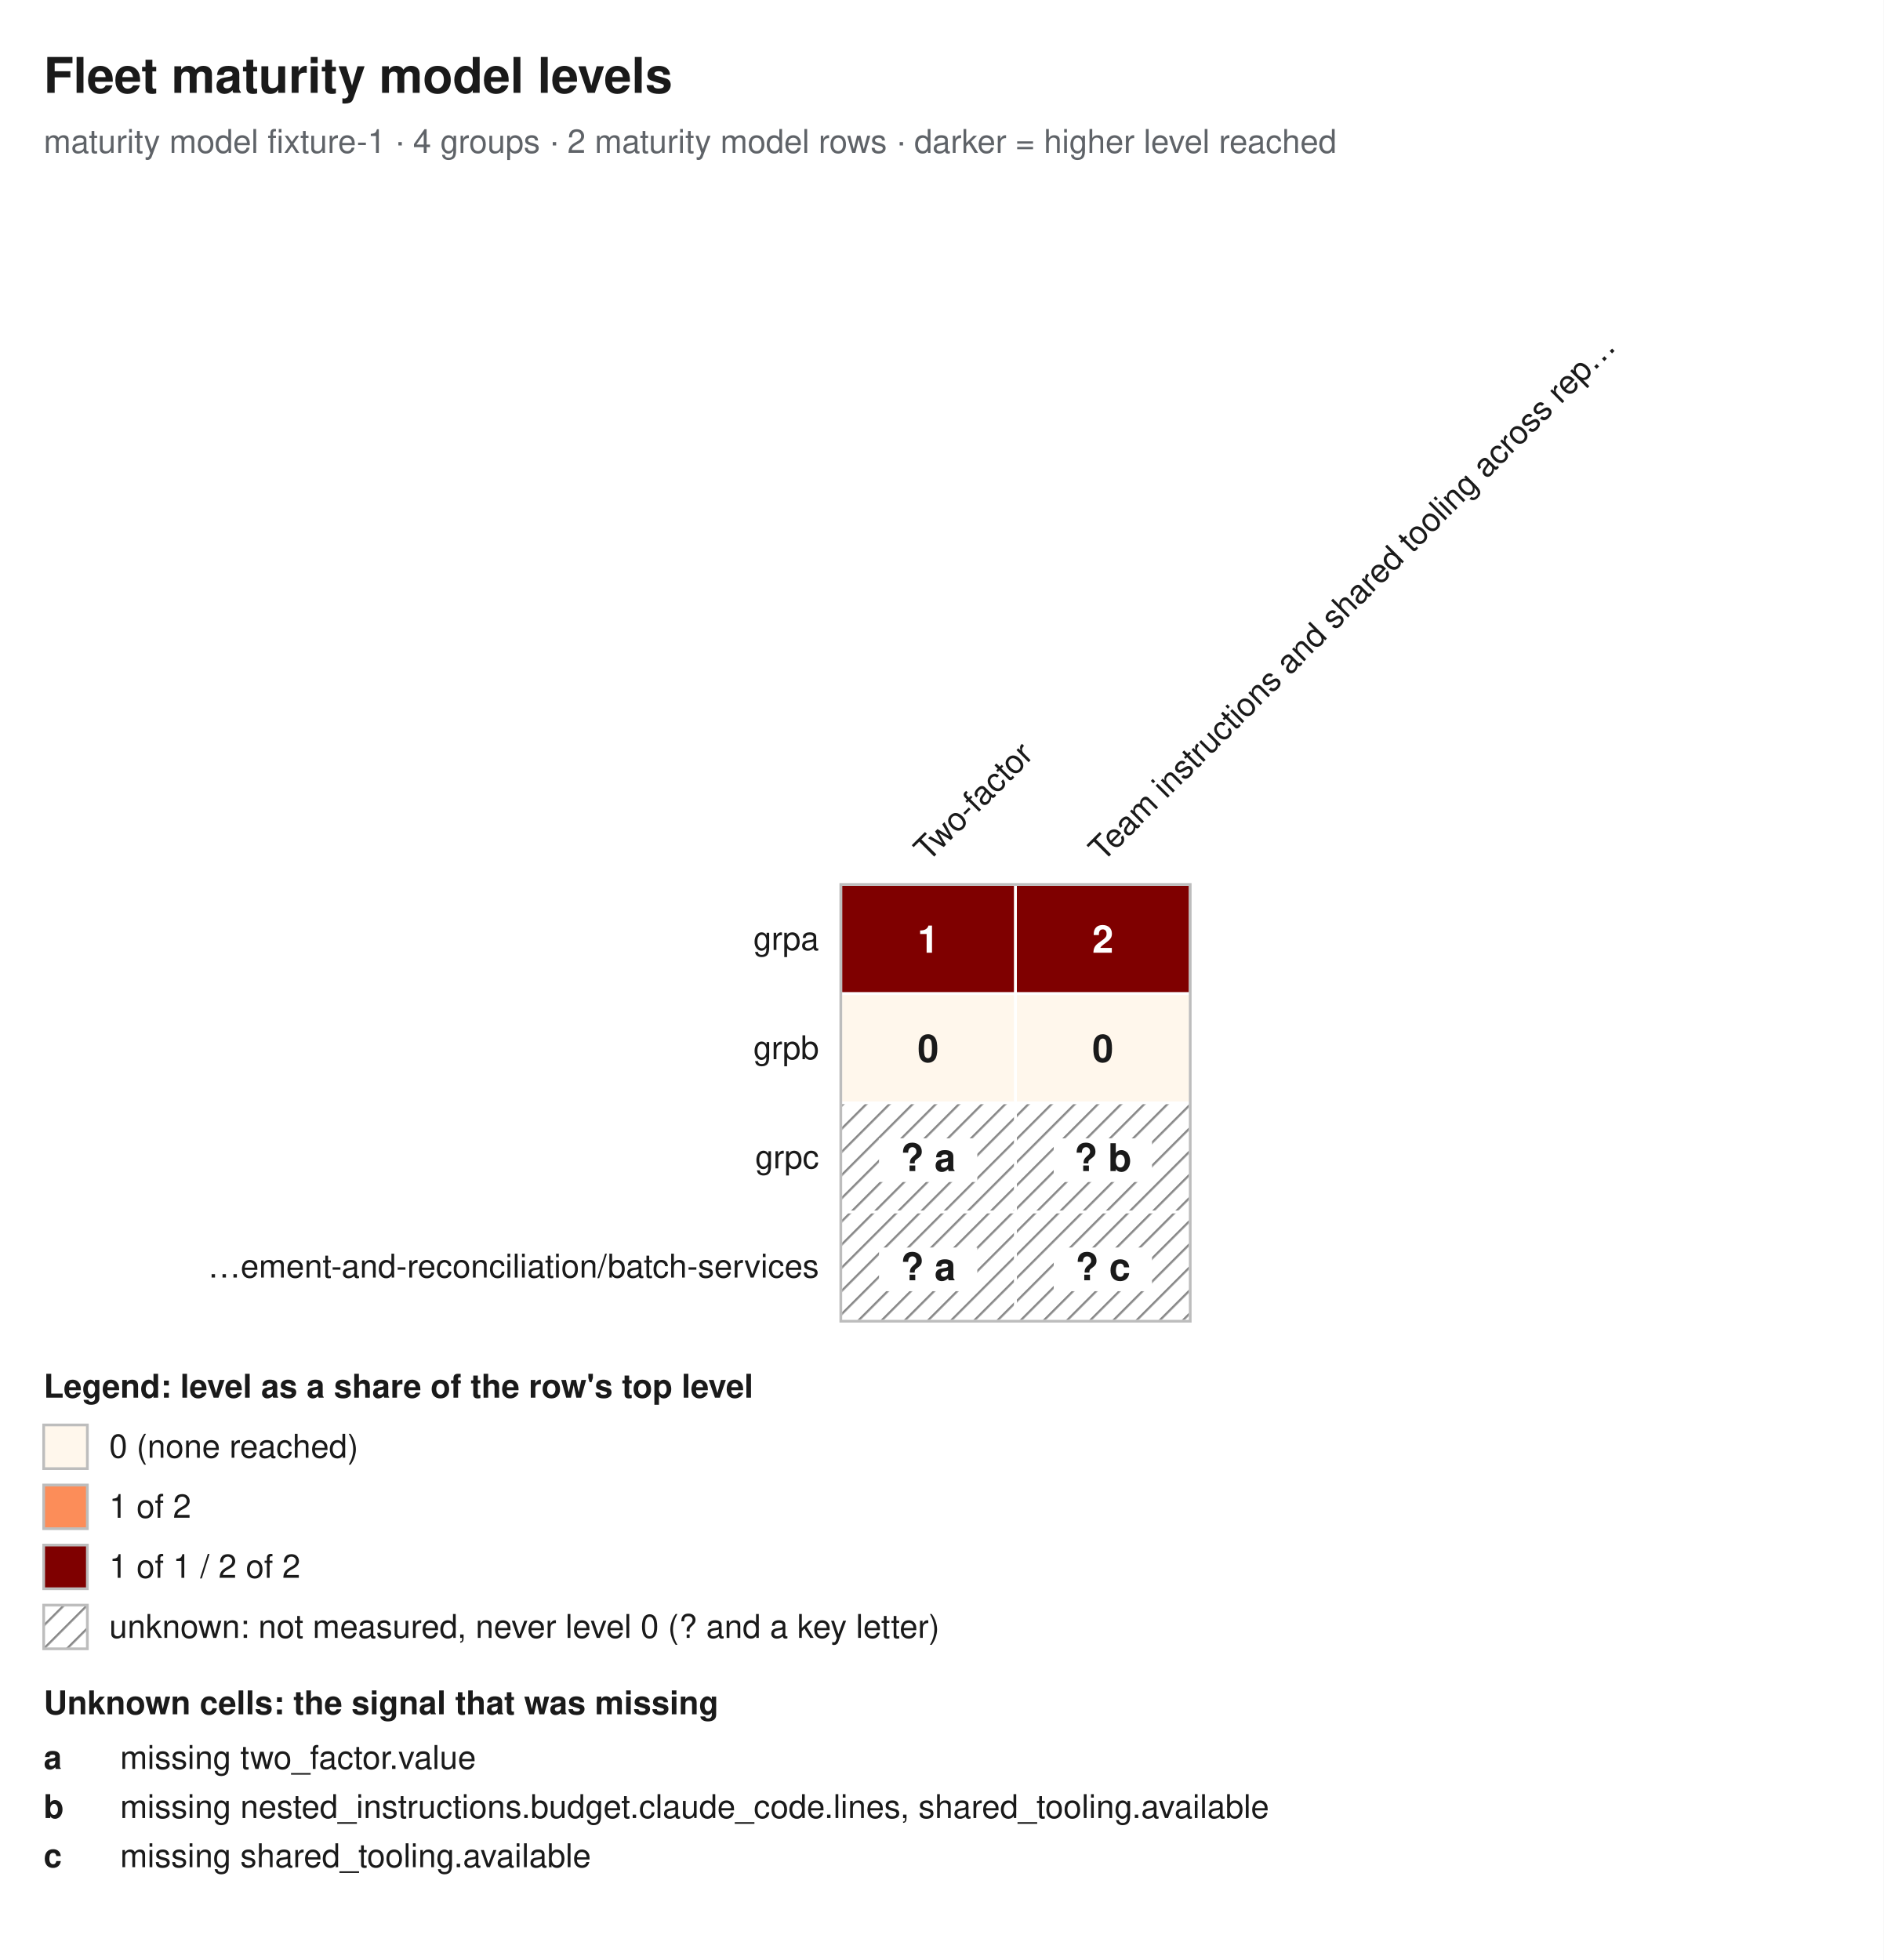
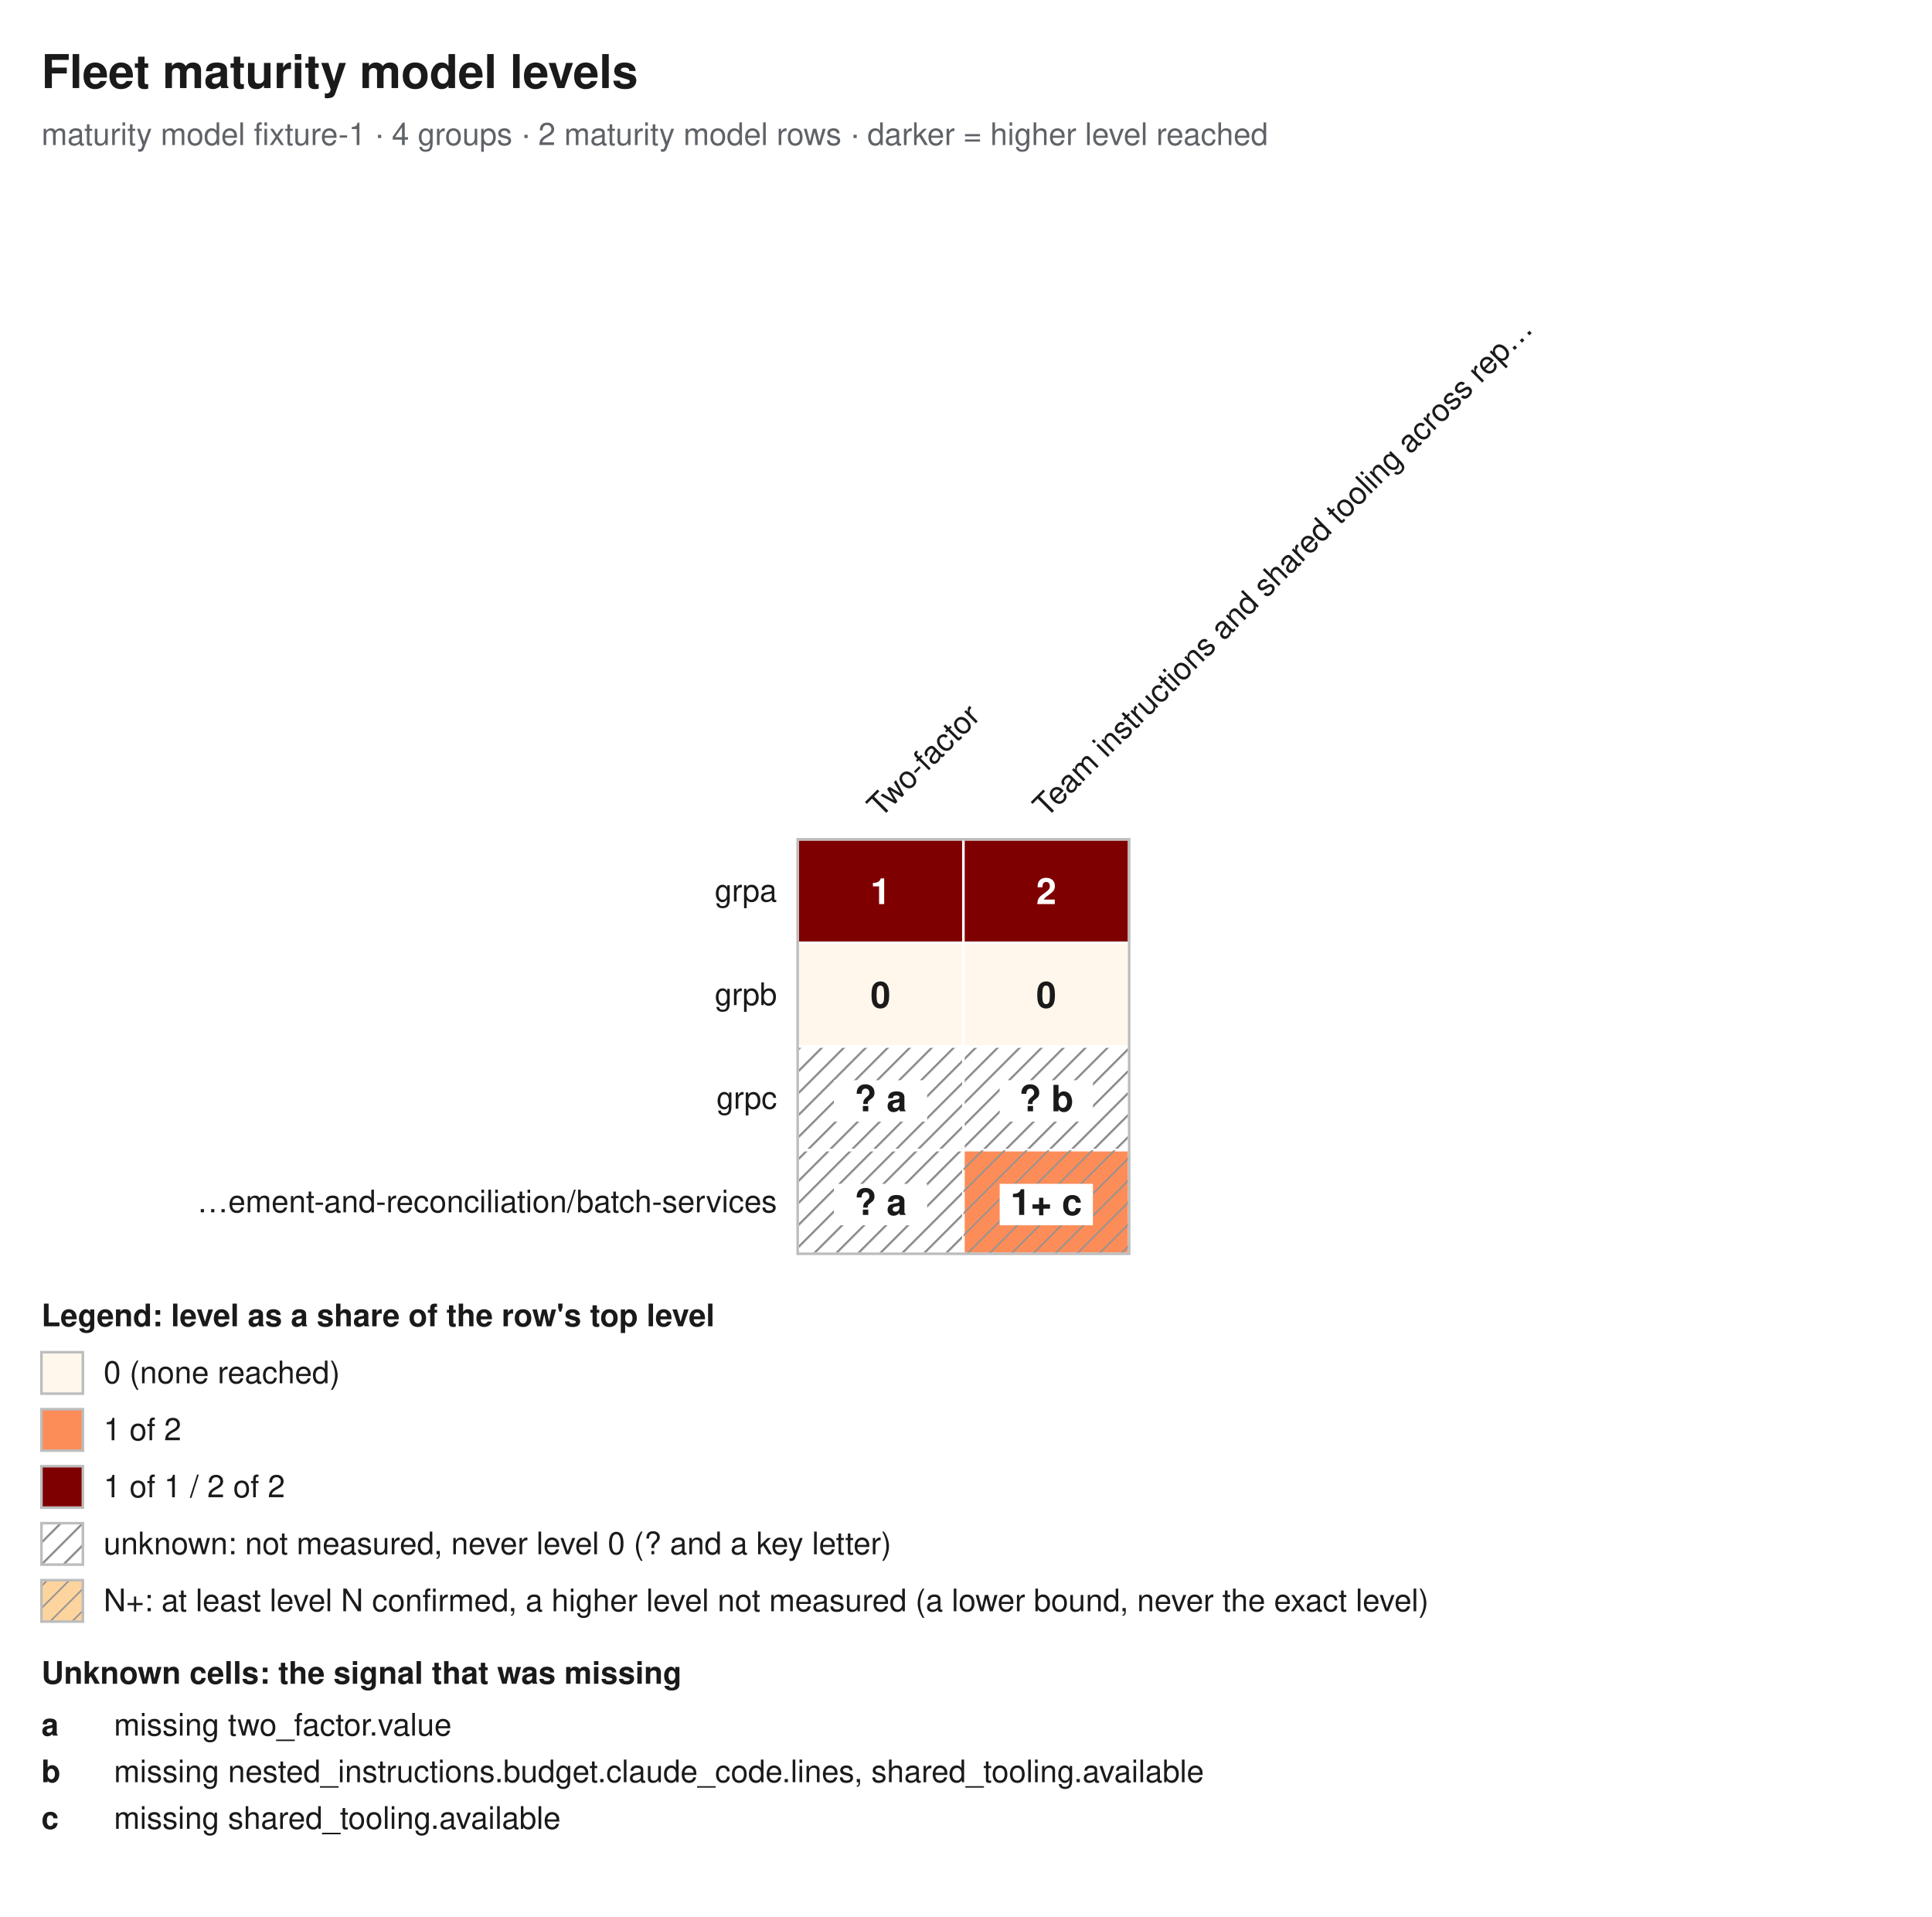
- <svg xmlns="http://www.w3.org/2000/svg" viewBox="0 0 690 718" width="690" height="718" role="img">
+ <svg xmlns="http://www.w3.org/2000/svg" viewBox="0 0 746 740" width="746" height="740" role="img">
  <style>text { font-family: -apple-system, BlinkMacSystemFont, "Segoe UI", Helvetica, Arial, sans-serif; }</style>
  <defs>
    <pattern id="fleet-unknown" width="6" height="6" patternUnits="userSpaceOnUse" patternTransform="rotate(45)">
      <rect width="6" height="6" fill="#ffffff" />
      <line x1="0" y1="0" x2="0" y2="6" stroke="#8c8c8c" stroke-width="1.6" />
    </pattern>
+     <pattern id="fleet-floor" width="6" height="6" patternUnits="userSpaceOnUse" patternTransform="rotate(45)">
+       <rect width="6" height="6" fill="none" />
+       <line x1="0" y1="0" x2="0" y2="6" stroke="#8c8c8c" stroke-width="1.2" />
+     </pattern>
  </defs>
-   <rect x="0" y="0" width="690" height="718" fill="#ffffff" />
+   <rect x="0" y="0" width="746" height="740" fill="#ffffff" />
  <text x="16.0" y="34.0" font-size="18" fill="#1a1a1a" text-anchor="start" font-weight="bold">Fleet maturity model levels</text>
  <text x="16.0" y="56.0" font-size="12" fill="#5f6368" text-anchor="start">maturity model fixture-1 · 4 groups · 2 maturity model rows · darker = higher level reached</text>
  <text x="340.0" y="316.0" font-size="12" fill="#1a1a1a" text-anchor="start" transform="rotate(-45 340.0 316.0)">Two-factor</text>
  <text x="404.0" y="316.0" font-size="12" fill="#1a1a1a" text-anchor="start" transform="rotate(-45 404.0 316.0)">Team instructions and shared tooling across rep…</text>
  <text x="300.0" y="348.0" font-size="12" fill="#1a1a1a" text-anchor="end">grpa</text>
  <rect x="308.0" y="324.0" width="64.0" height="40.0" fill="#7f0000" stroke="#ffffff" stroke-width="1" />
  <text x="340.0" y="349.0" font-size="14" fill="#ffffff" text-anchor="middle" font-weight="bold">1</text>
  <rect x="372.0" y="324.0" width="64.0" height="40.0" fill="#7f0000" stroke="#ffffff" stroke-width="1" />
  <text x="404.0" y="349.0" font-size="14" fill="#ffffff" text-anchor="middle" font-weight="bold">2</text>
  <text x="300.0" y="388.0" font-size="12" fill="#1a1a1a" text-anchor="end">grpb</text>
  <rect x="308.0" y="364.0" width="64.0" height="40.0" fill="#fff7ec" stroke="#ffffff" stroke-width="1" />
  <text x="340.0" y="389.0" font-size="14" fill="#1a1a1a" text-anchor="middle" font-weight="bold">0</text>
  <rect x="372.0" y="364.0" width="64.0" height="40.0" fill="#fff7ec" stroke="#ffffff" stroke-width="1" />
  <text x="404.0" y="389.0" font-size="14" fill="#1a1a1a" text-anchor="middle" font-weight="bold">0</text>
  <text x="300.0" y="428.0" font-size="12" fill="#1a1a1a" text-anchor="end">grpc</text>
  <rect x="308.0" y="404.0" width="64.0" height="40.0" fill="url(#fleet-unknown)" stroke="#ffffff" stroke-width="1" />
  <rect x="322.0" y="417.0" width="36.0" height="16.0" fill="#ffffff" />
  <text x="340.0" y="429.0" font-size="14" fill="#1a1a1a" text-anchor="middle" font-weight="bold">? a</text>
  <rect x="372.0" y="404.0" width="64.0" height="40.0" fill="url(#fleet-unknown)" stroke="#ffffff" stroke-width="1" />
  <rect x="386.0" y="417.0" width="36.0" height="16.0" fill="#ffffff" />
  <text x="404.0" y="429.0" font-size="14" fill="#1a1a1a" text-anchor="middle" font-weight="bold">? b</text>
  <text x="300.0" y="468.0" font-size="12" fill="#1a1a1a" text-anchor="end">…ement-and-reconciliation/batch-services</text>
  <rect x="308.0" y="444.0" width="64.0" height="40.0" fill="url(#fleet-unknown)" stroke="#ffffff" stroke-width="1" />
  <rect x="322.0" y="457.0" width="36.0" height="16.0" fill="#ffffff" />
  <text x="340.0" y="469.0" font-size="14" fill="#1a1a1a" text-anchor="middle" font-weight="bold">? a</text>
-   <rect x="372.0" y="444.0" width="64.0" height="40.0" fill="url(#fleet-unknown)" stroke="#ffffff" stroke-width="1" />
+   <rect x="372.0" y="444.0" width="64.0" height="40.0" fill="#fc8d59" stroke="#ffffff" stroke-width="1" />
+   <rect x="372.0" y="444.0" width="64.0" height="40.0" fill="url(#fleet-floor)" pointer-events="none" />
  <rect x="386.0" y="457.0" width="36.0" height="16.0" fill="#ffffff" />
-   <text x="404.0" y="469.0" font-size="14" fill="#1a1a1a" text-anchor="middle" font-weight="bold">? c</text>
+   <text x="404.0" y="469.0" font-size="14" fill="#1a1a1a" text-anchor="middle" font-weight="bold">1+ c</text>
  <rect x="308.0" y="324.0" width="128.0" height="160.0" fill="none" stroke="#bdbdbd" stroke-width="1" />
  <text x="16.0" y="512.0" font-size="12" fill="#1a1a1a" text-anchor="start" font-weight="bold">Legend: level as a share of the row's top level</text>
  <rect x="16.0" y="522.0" width="16.0" height="16.0" fill="#fff7ec" stroke="#bdbdbd" stroke-width="1" />
  <text x="40.0" y="534.0" font-size="12" fill="#1a1a1a" text-anchor="start">0 (none reached)</text>
  <rect x="16.0" y="544.0" width="16.0" height="16.0" fill="#fc8d59" stroke="#bdbdbd" stroke-width="1" />
  <text x="40.0" y="556.0" font-size="12" fill="#1a1a1a" text-anchor="start">1 of 2</text>
  <rect x="16.0" y="566.0" width="16.0" height="16.0" fill="#7f0000" stroke="#bdbdbd" stroke-width="1" />
  <text x="40.0" y="578.0" font-size="12" fill="#1a1a1a" text-anchor="start">1 of 1 / 2 of 2</text>
  <rect x="16.0" y="588.0" width="16.0" height="16.0" fill="url(#fleet-unknown)" stroke="#bdbdbd" stroke-width="1" />
  <text x="40.0" y="600.0" font-size="12" fill="#1a1a1a" text-anchor="start">unknown: not measured, never level 0 (? and a key letter)</text>
-   <text x="16.0" y="628.0" font-size="12" fill="#1a1a1a" text-anchor="start" font-weight="bold">Unknown cells: the signal that was missing</text>
-   <text x="16.0" y="648.0" font-size="12" fill="#1a1a1a" text-anchor="start" font-weight="bold">a</text>
-   <text x="44.0" y="648.0" font-size="12" fill="#1a1a1a" text-anchor="start">missing two_factor.value</text>
-   <text x="16.0" y="666.0" font-size="12" fill="#1a1a1a" text-anchor="start" font-weight="bold">b</text>
-   <text x="44.0" y="666.0" font-size="12" fill="#1a1a1a" text-anchor="start">missing nested_instructions.budget.claude_code.lines, shared_tooling.available</text>
-   <text x="16.0" y="684.0" font-size="12" fill="#1a1a1a" text-anchor="start" font-weight="bold">c</text>
-   <text x="44.0" y="684.0" font-size="12" fill="#1a1a1a" text-anchor="start">missing shared_tooling.available</text>
+   <rect x="16.0" y="610.0" width="16.0" height="16.0" fill="#fdd49e" />
+   <rect x="16.0" y="610.0" width="16.0" height="16.0" fill="url(#fleet-floor)" stroke="#bdbdbd" stroke-width="1" />
+   <text x="40.0" y="622.0" font-size="12" fill="#1a1a1a" text-anchor="start">N+: at least level N confirmed, a higher level not measured (a lower bound, never the exact level)</text>
+   <text x="16.0" y="650.0" font-size="12" fill="#1a1a1a" text-anchor="start" font-weight="bold">Unknown cells: the signal that was missing</text>
+   <text x="16.0" y="670.0" font-size="12" fill="#1a1a1a" text-anchor="start" font-weight="bold">a</text>
+   <text x="44.0" y="670.0" font-size="12" fill="#1a1a1a" text-anchor="start">missing two_factor.value</text>
+   <text x="16.0" y="688.0" font-size="12" fill="#1a1a1a" text-anchor="start" font-weight="bold">b</text>
+   <text x="44.0" y="688.0" font-size="12" fill="#1a1a1a" text-anchor="start">missing nested_instructions.budget.claude_code.lines, shared_tooling.available</text>
+   <text x="16.0" y="706.0" font-size="12" fill="#1a1a1a" text-anchor="start" font-weight="bold">c</text>
+   <text x="44.0" y="706.0" font-size="12" fill="#1a1a1a" text-anchor="start">missing shared_tooling.available</text>
</svg>
